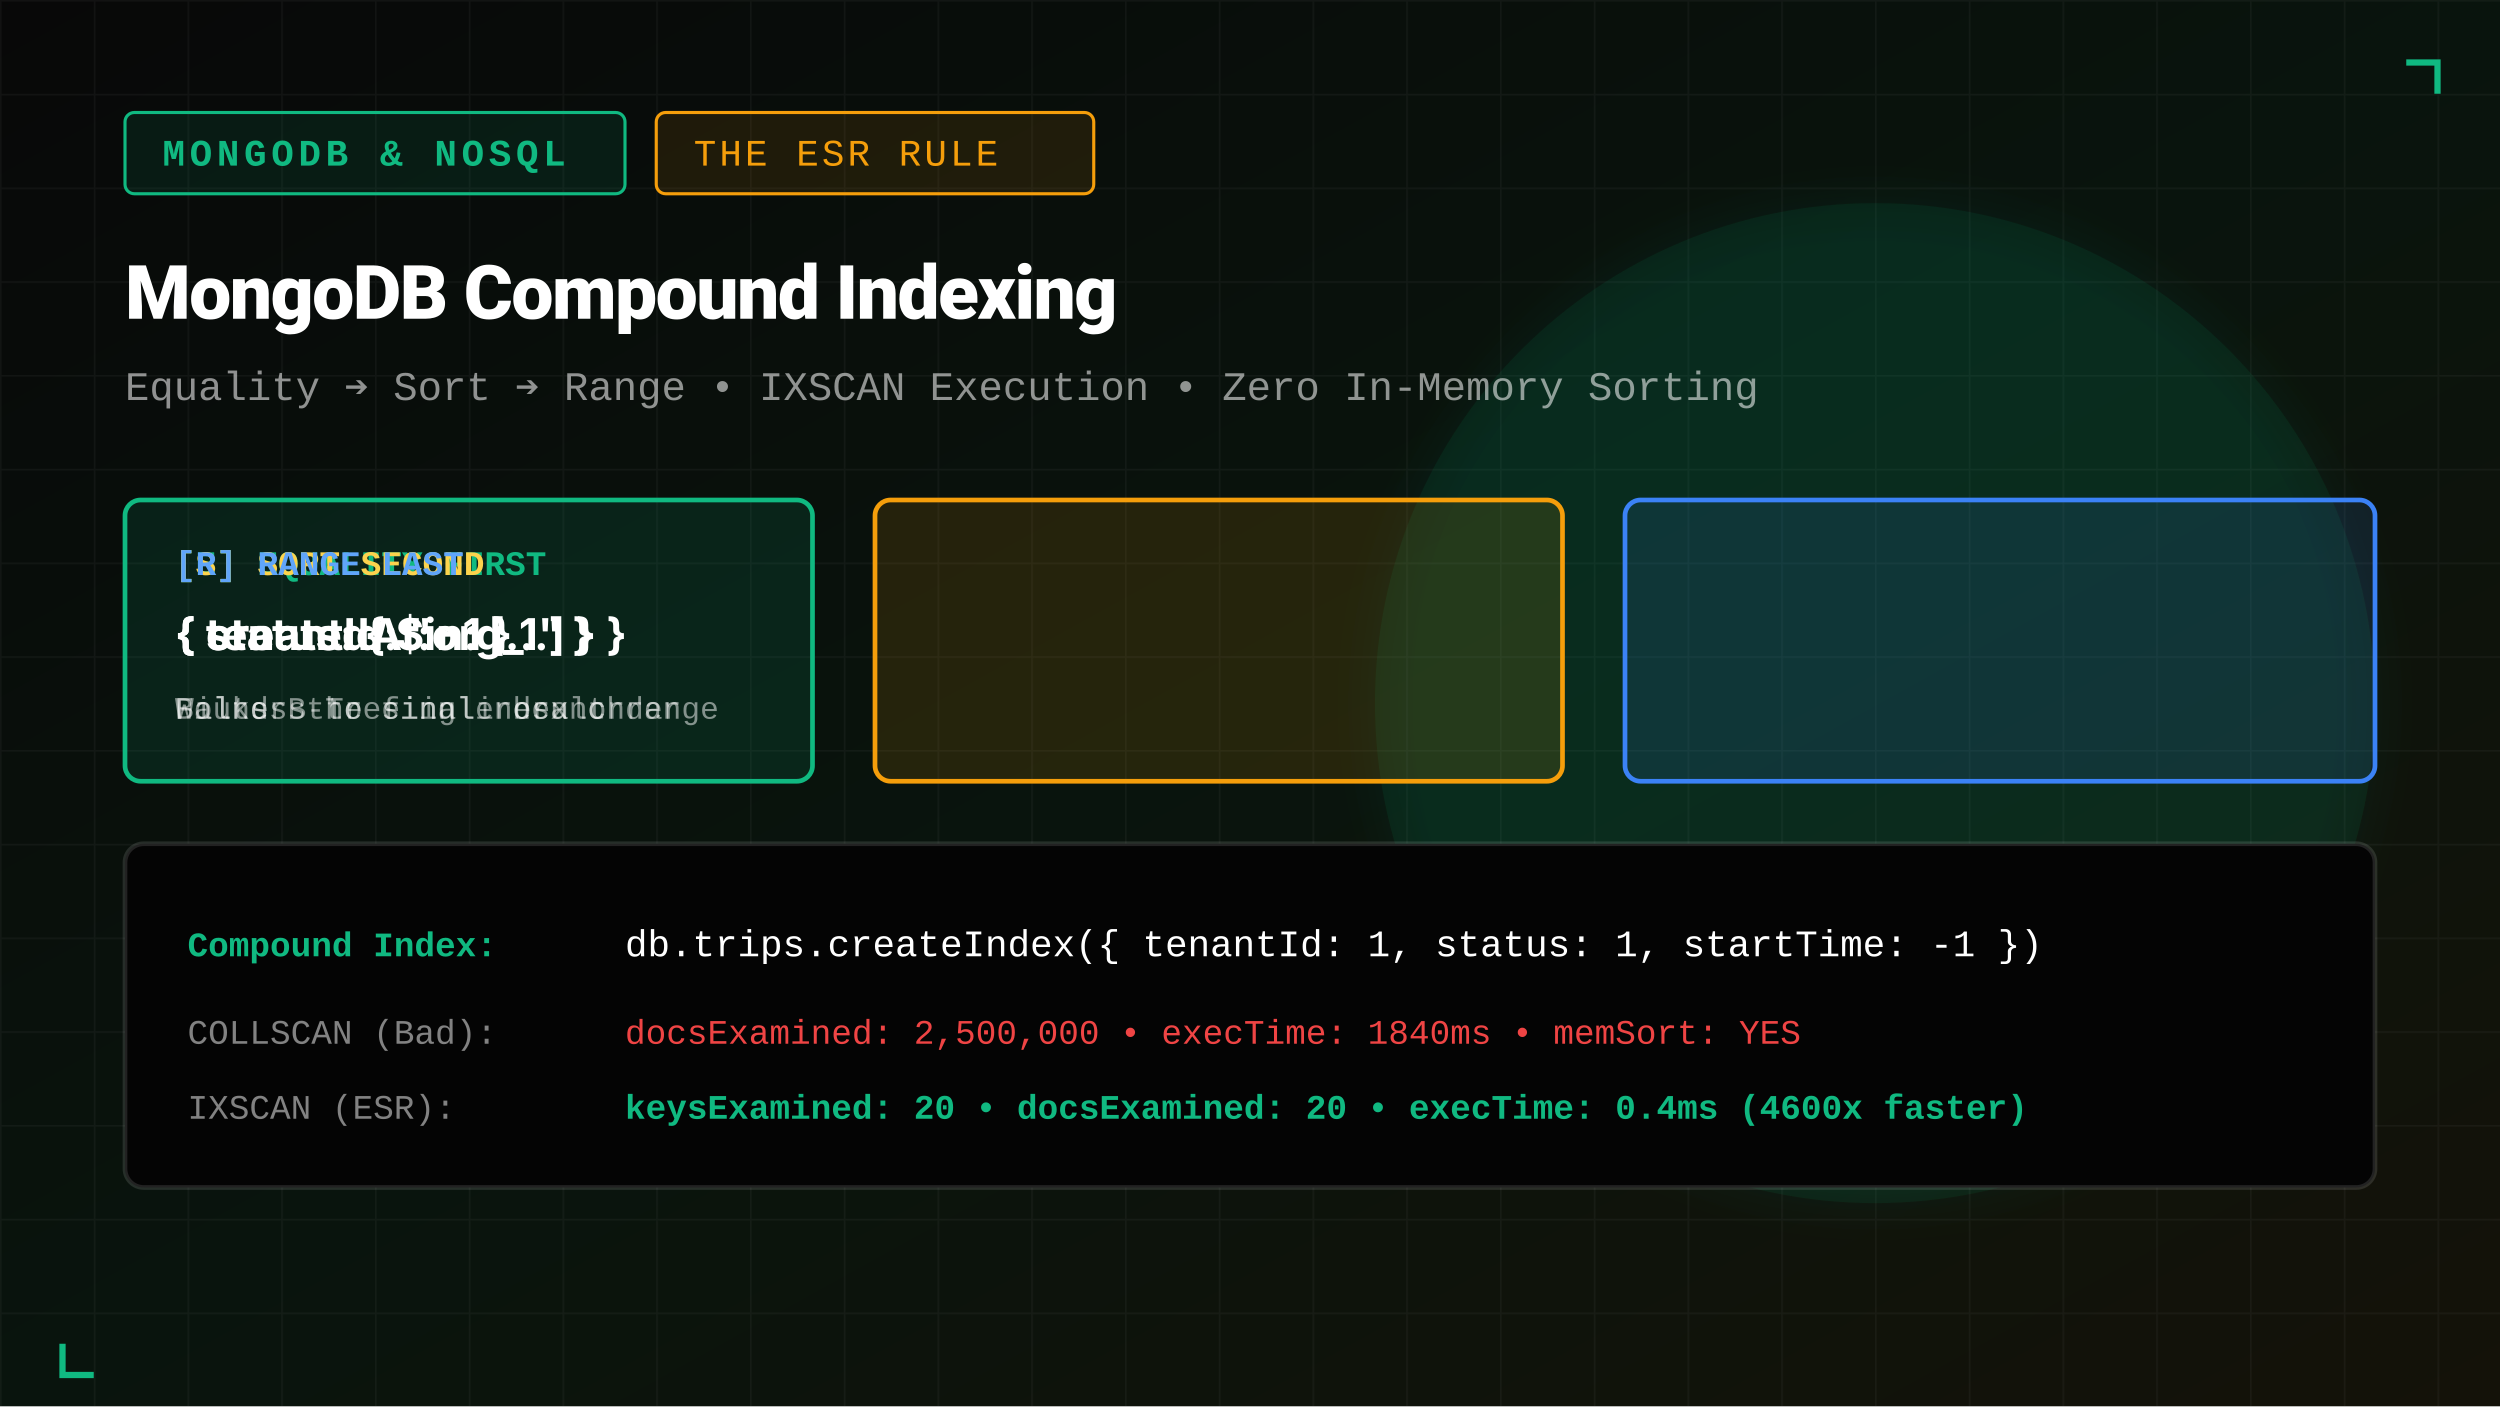
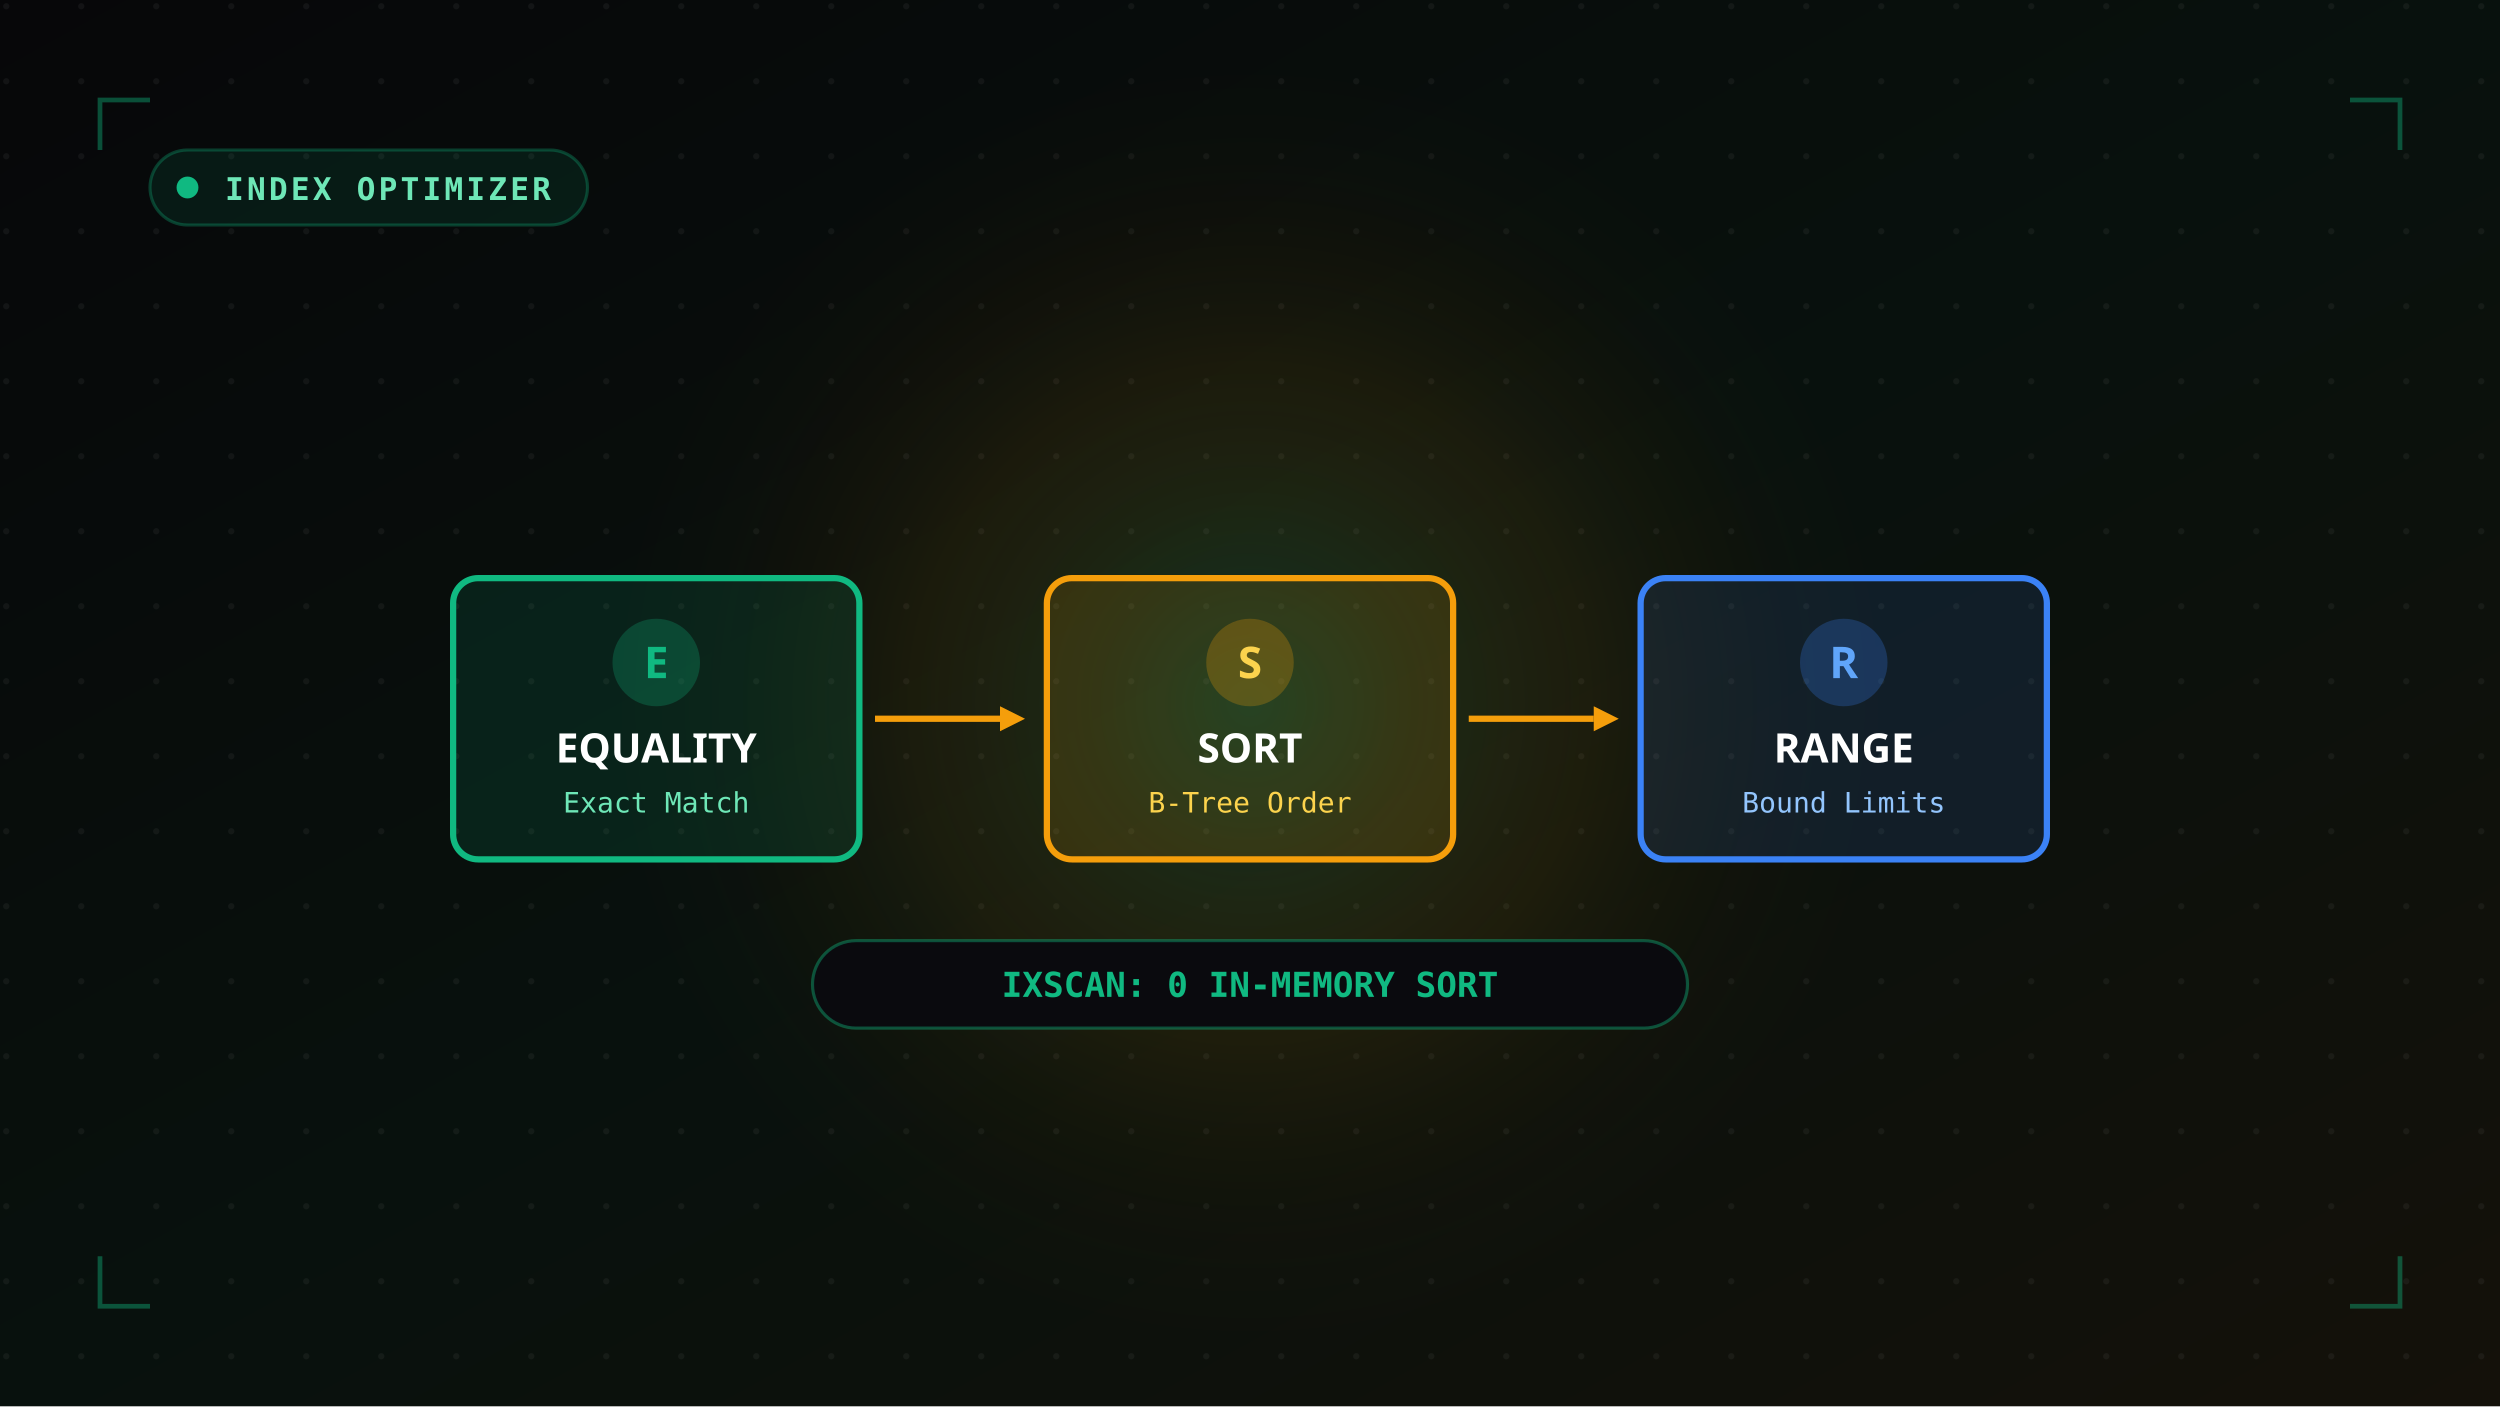
<svg xmlns="http://www.w3.org/2000/svg" viewBox="0 0 800 450" width="100%" height="100%">
  <defs>
-     <linearGradient id="bg-grad-5" x1="0%" y1="0%" x2="100%" y2="100%">
-       <stop offset="0%" stop-color="#080808" />
-       <stop offset="50%" stop-color="#09140D" />
-       <stop offset="100%" stop-color="#141209" />
+     <linearGradient id="bg5" x1="0%" y1="0%" x2="100%" y2="100%">
+       <stop offset="0%" stop-color="#070709" />
+       <stop offset="50%" stop-color="#08110D" />
+       <stop offset="100%" stop-color="#14110A" />
    </linearGradient>
-     <filter id="glow-5" x="-20%" y="-20%" width="140%" height="140%">
-       <feGaussianBlur stdDeviation="8" result="blur" />
+     <radialGradient id="glow5" cx="50%" cy="50%" r="50%">
+       <stop offset="0%" stop-color="#10B981" stop-opacity="0.22" />
+       <stop offset="50%" stop-color="#F59E0B" stop-opacity="0.08" />
+       <stop offset="100%" stop-color="#000000" stop-opacity="0" />
+     </radialGradient>
+     <pattern id="dot-grid5" width="24" height="24" patternUnits="userSpaceOnUse">
+       <circle cx="2" cy="2" r="1" fill="rgba(255, 255, 255, 0.05)" />
+     </pattern>
+     <filter id="soft-glow5" x="-20%" y="-20%" width="140%" height="140%">
+       <feGaussianBlur stdDeviation="6" result="blur" />
      <feComposite in="SourceGraphic" in2="blur" operator="over" />
    </filter>
-     <pattern id="grid-5" width="30" height="30" patternUnits="userSpaceOnUse">
-       <path d="M 30 0 L 0 0 0 30" fill="none" stroke="rgba(255, 255, 255, 0.04)" stroke-width="1" />
-     </pattern>
  </defs>
-   <rect width="800" height="450" fill="url(#bg-grad-5)" />
-   <rect width="800" height="450" fill="url(#grid-5)" />
-   <circle cx="600" cy="225" r="160" fill="rgba(16, 185, 129, 0.08)" filter="url(#glow-5)" />
-   <rect x="40" y="36" width="160" height="26" rx="3" fill="rgba(16, 185, 129, 0.1)" stroke="#10B981" stroke-width="1" />
-   <text x="52" y="53" fill="#10B981" font-family="'Courier New', monospace" font-size="12" font-weight="bold" letter-spacing="1.5">MONGODB &amp; NOSQL</text>
-   <rect x="210" y="36" width="140" height="26" rx="3" fill="rgba(245, 158, 11, 0.1)" stroke="#F59E0B" stroke-width="1" />
-   <text x="222" y="53" fill="#F59E0B" font-family="'Courier New', monospace" font-size="12" letter-spacing="1">THE ESR RULE</text>
-   <text x="40" y="102" fill="#FFFFFF" font-family="-apple-system, BlinkMacSystemFont, 'Segoe UI', Roboto, sans-serif" font-size="24" font-weight="800" letter-spacing="-0.5">MongoDB Compound Indexing</text>
-   <text x="40" y="128" fill="rgba(255, 255, 255, 0.55)" font-family="'Courier New', monospace" font-size="13">Equality ➔ Sort ➔ Range • IXSCAN Execution • Zero In-Memory Sorting</text>
-   <g transform="translate(40, 160)">
+   <rect width="800" height="450" fill="url(#bg5)" />
+   <rect width="800" height="450" fill="url(#dot-grid5)" />
+   <circle cx="400" cy="225" r="220" fill="url(#glow5)" />
+   <path d="M 32 48 L 32 32 L 48 32" stroke="rgba(16, 185, 129, 0.4)" stroke-width="1.5" fill="none" />
+   <path d="M 768 48 L 768 32 L 752 32" stroke="rgba(16, 185, 129, 0.4)" stroke-width="1.5" fill="none" />
+   <path d="M 32 402 L 32 418 L 48 418" stroke="rgba(16, 185, 129, 0.4)" stroke-width="1.5" fill="none" />
+   <path d="M 768 402 L 768 418 L 752 418" stroke="rgba(16, 185, 129, 0.4)" stroke-width="1.5" fill="none" />
+   <g transform="translate(48, 48)">
+     <rect width="140" height="24" rx="12" fill="rgba(16, 185, 129, 0.1)" stroke="rgba(16, 185, 129, 0.3)" stroke-width="1" />
+     <circle cx="12" cy="12" r="3.5" fill="#10B981" />
+     <text x="24" y="16" fill="#6EE7B7" font-family="'JetBrains Mono', monospace" font-size="10" font-weight="600" letter-spacing="1">INDEX OPTIMIZER</text>
+   </g>
+   <g transform="translate(400, 230)">
+     <g transform="translate(-190, 0)">
+       <rect x="-65" y="-45" width="130" height="90" rx="8" fill="rgba(16, 185, 129, 0.12)" stroke="#10B981" stroke-width="2" />
+       <circle cx="0" cy="-18" r="14" fill="rgba(16, 185, 129, 0.25)" />
+       <text x="0" y="-13" text-anchor="middle" fill="#10B981" font-family="'Space Grotesk', sans-serif" font-size="14" font-weight="bold">E</text>
+       <text x="0" y="14" text-anchor="middle" fill="#FFFFFF" font-family="'Space Grotesk', sans-serif" font-size="13" font-weight="700">EQUALITY</text>
+       <text x="0" y="30" text-anchor="middle" fill="#6EE7B7" font-family="'JetBrains Mono', monospace" font-size="9">Exact Match</text>
+     </g>
+     <path d="M -120 0 L -80 0" stroke="#F59E0B" stroke-width="2" />
+     <polygon points="-80,-4 -72,0 -80,4" fill="#F59E0B" />
    <g transform="translate(0, 0)">
-       <rect x="0" y="0" width="220" height="90" rx="5" fill="rgba(16, 185, 129, 0.12)" stroke="#10B981" stroke-width="1.5" />
-       <text x="16" y="24" fill="#10B981" font-family="'Courier New', monospace" font-size="11" font-weight="bold">[E] EQUALITY FIRST</text>
-       <text x="16" y="48" fill="#FFFFFF" font-family="-apple-system, sans-serif" font-size="14" font-weight="bold">{ tenantId: "org_1" }</text>
-       <text x="16" y="70" fill="rgba(255,255,255,0.5)" font-family="'Courier New', monospace" font-size="10">Filters to single branch</text>
-       <rect x="240" y="0" width="220" height="90" rx="5" fill="rgba(245, 158, 11, 0.12)" stroke="#F59E0B" stroke-width="1.5" />
-       <text x="16" y="24" fill="#FCD34D" font-family="'Courier New', monospace" font-size="11" font-weight="bold">[S] SORT SECOND</text>
-       <text x="16" y="48" fill="#FFFFFF" font-family="-apple-system, sans-serif" font-size="14" font-weight="bold">{ createdAt: -1 }</text>
-       <text x="16" y="70" fill="rgba(255,255,255,0.5)" font-family="'Courier New', monospace" font-size="10">Walks B-Tree in index order</text>
-       <rect x="480" y="0" width="240" height="90" rx="5" fill="rgba(59, 130, 246, 0.12)" stroke="#3B82F6" stroke-width="1.5" />
-       <text x="16" y="24" fill="#60A5FA" font-family="'Courier New', monospace" font-size="11" font-weight="bold">[R] RANGE LAST</text>
-       <text x="16" y="48" fill="#FFFFFF" font-family="-apple-system, sans-serif" font-size="14" font-weight="bold">{ status: { $in: [...] } }</text>
-       <text x="16" y="70" fill="rgba(255,255,255,0.5)" font-family="'Courier New', monospace" font-size="10">Bounds the final result range</text>
+       <rect x="-65" y="-45" width="130" height="90" rx="8" fill="rgba(245, 158, 11, 0.12)" stroke="#F59E0B" stroke-width="2" />
+       <circle cx="0" cy="-18" r="14" fill="rgba(245, 158, 11, 0.25)" />
+       <text x="0" y="-13" text-anchor="middle" fill="#FCD34D" font-family="'Space Grotesk', sans-serif" font-size="14" font-weight="bold">S</text>
+       <text x="0" y="14" text-anchor="middle" fill="#FFFFFF" font-family="'Space Grotesk', sans-serif" font-size="13" font-weight="700">SORT</text>
+       <text x="0" y="30" text-anchor="middle" fill="#FCD34D" font-family="'JetBrains Mono', monospace" font-size="9">B-Tree Order</text>
    </g>
-     <g transform="translate(0, 110)">
-       <rect width="720" height="110" rx="6" fill="#040404" stroke="rgba(255, 255, 255, 0.12)" stroke-width="1.5" />
-       <g transform="translate(20, 20)">
-         <text x="0" y="16" fill="#10B981" font-family="'Courier New', monospace" font-size="11" font-weight="bold">Compound Index:</text>
-         <text x="140" y="16" fill="#FFFFFF" font-family="'Courier New', monospace" font-size="12">db.trips.createIndex({ tenantId: 1, status: 1, startTime: -1 })</text>
-         <text x="0" y="44" fill="rgba(255,255,255,0.5)" font-family="'Courier New', monospace" font-size="11">COLLSCAN (Bad):</text>
-         <text x="140" y="44" fill="#EF4444" font-family="'Courier New', monospace" font-size="11">docsExamined: 2,500,000 • execTime: 1840ms • memSort: YES</text>
-         <text x="0" y="68" fill="rgba(255,255,255,0.5)" font-family="'Courier New', monospace" font-size="11">IXSCAN (ESR):</text>
-         <text x="140" y="68" fill="#10B981" font-family="'Courier New', monospace" font-size="11" font-weight="bold">keysExamined: 20 • docsExamined: 20 • execTime: 0.4ms (4600x faster)</text>
-       </g>
+     <path d="M 70 0 L 110 0" stroke="#F59E0B" stroke-width="2" />
+     <polygon points="110,-4 118,0 110,4" fill="#F59E0B" />
+     <g transform="translate(190, 0)">
+       <rect x="-65" y="-45" width="130" height="90" rx="8" fill="rgba(59, 130, 246, 0.12)" stroke="#3B82F6" stroke-width="2" />
+       <circle cx="0" cy="-18" r="14" fill="rgba(59, 130, 246, 0.25)" />
+       <text x="0" y="-13" text-anchor="middle" fill="#60A5FA" font-family="'Space Grotesk', sans-serif" font-size="14" font-weight="bold">R</text>
+       <text x="0" y="14" text-anchor="middle" fill="#FFFFFF" font-family="'Space Grotesk', sans-serif" font-size="13" font-weight="700">RANGE</text>
+       <text x="0" y="30" text-anchor="middle" fill="#93C5FD" font-family="'JetBrains Mono', monospace" font-size="9">Bound Limits</text>
+     </g>
+     <g transform="translate(0, 85)">
+       <rect x="-140" y="-14" width="280" height="28" rx="14" fill="#0A0A0E" stroke="rgba(16, 185, 129, 0.4)" stroke-width="1" />
+       <text x="0" y="4" text-anchor="middle" fill="#10B981" font-family="'JetBrains Mono', monospace" font-size="11" font-weight="bold">IXSCAN: 0 IN-MEMORY SORT</text>
    </g>
  </g>
-   <path d="M 770 20 L 780 20 L 780 30" stroke="#10B981" stroke-width="2" fill="none" />
-   <path d="M 20 430 L 20 440 L 30 440" stroke="#10B981" stroke-width="2" fill="none" />
</svg>
